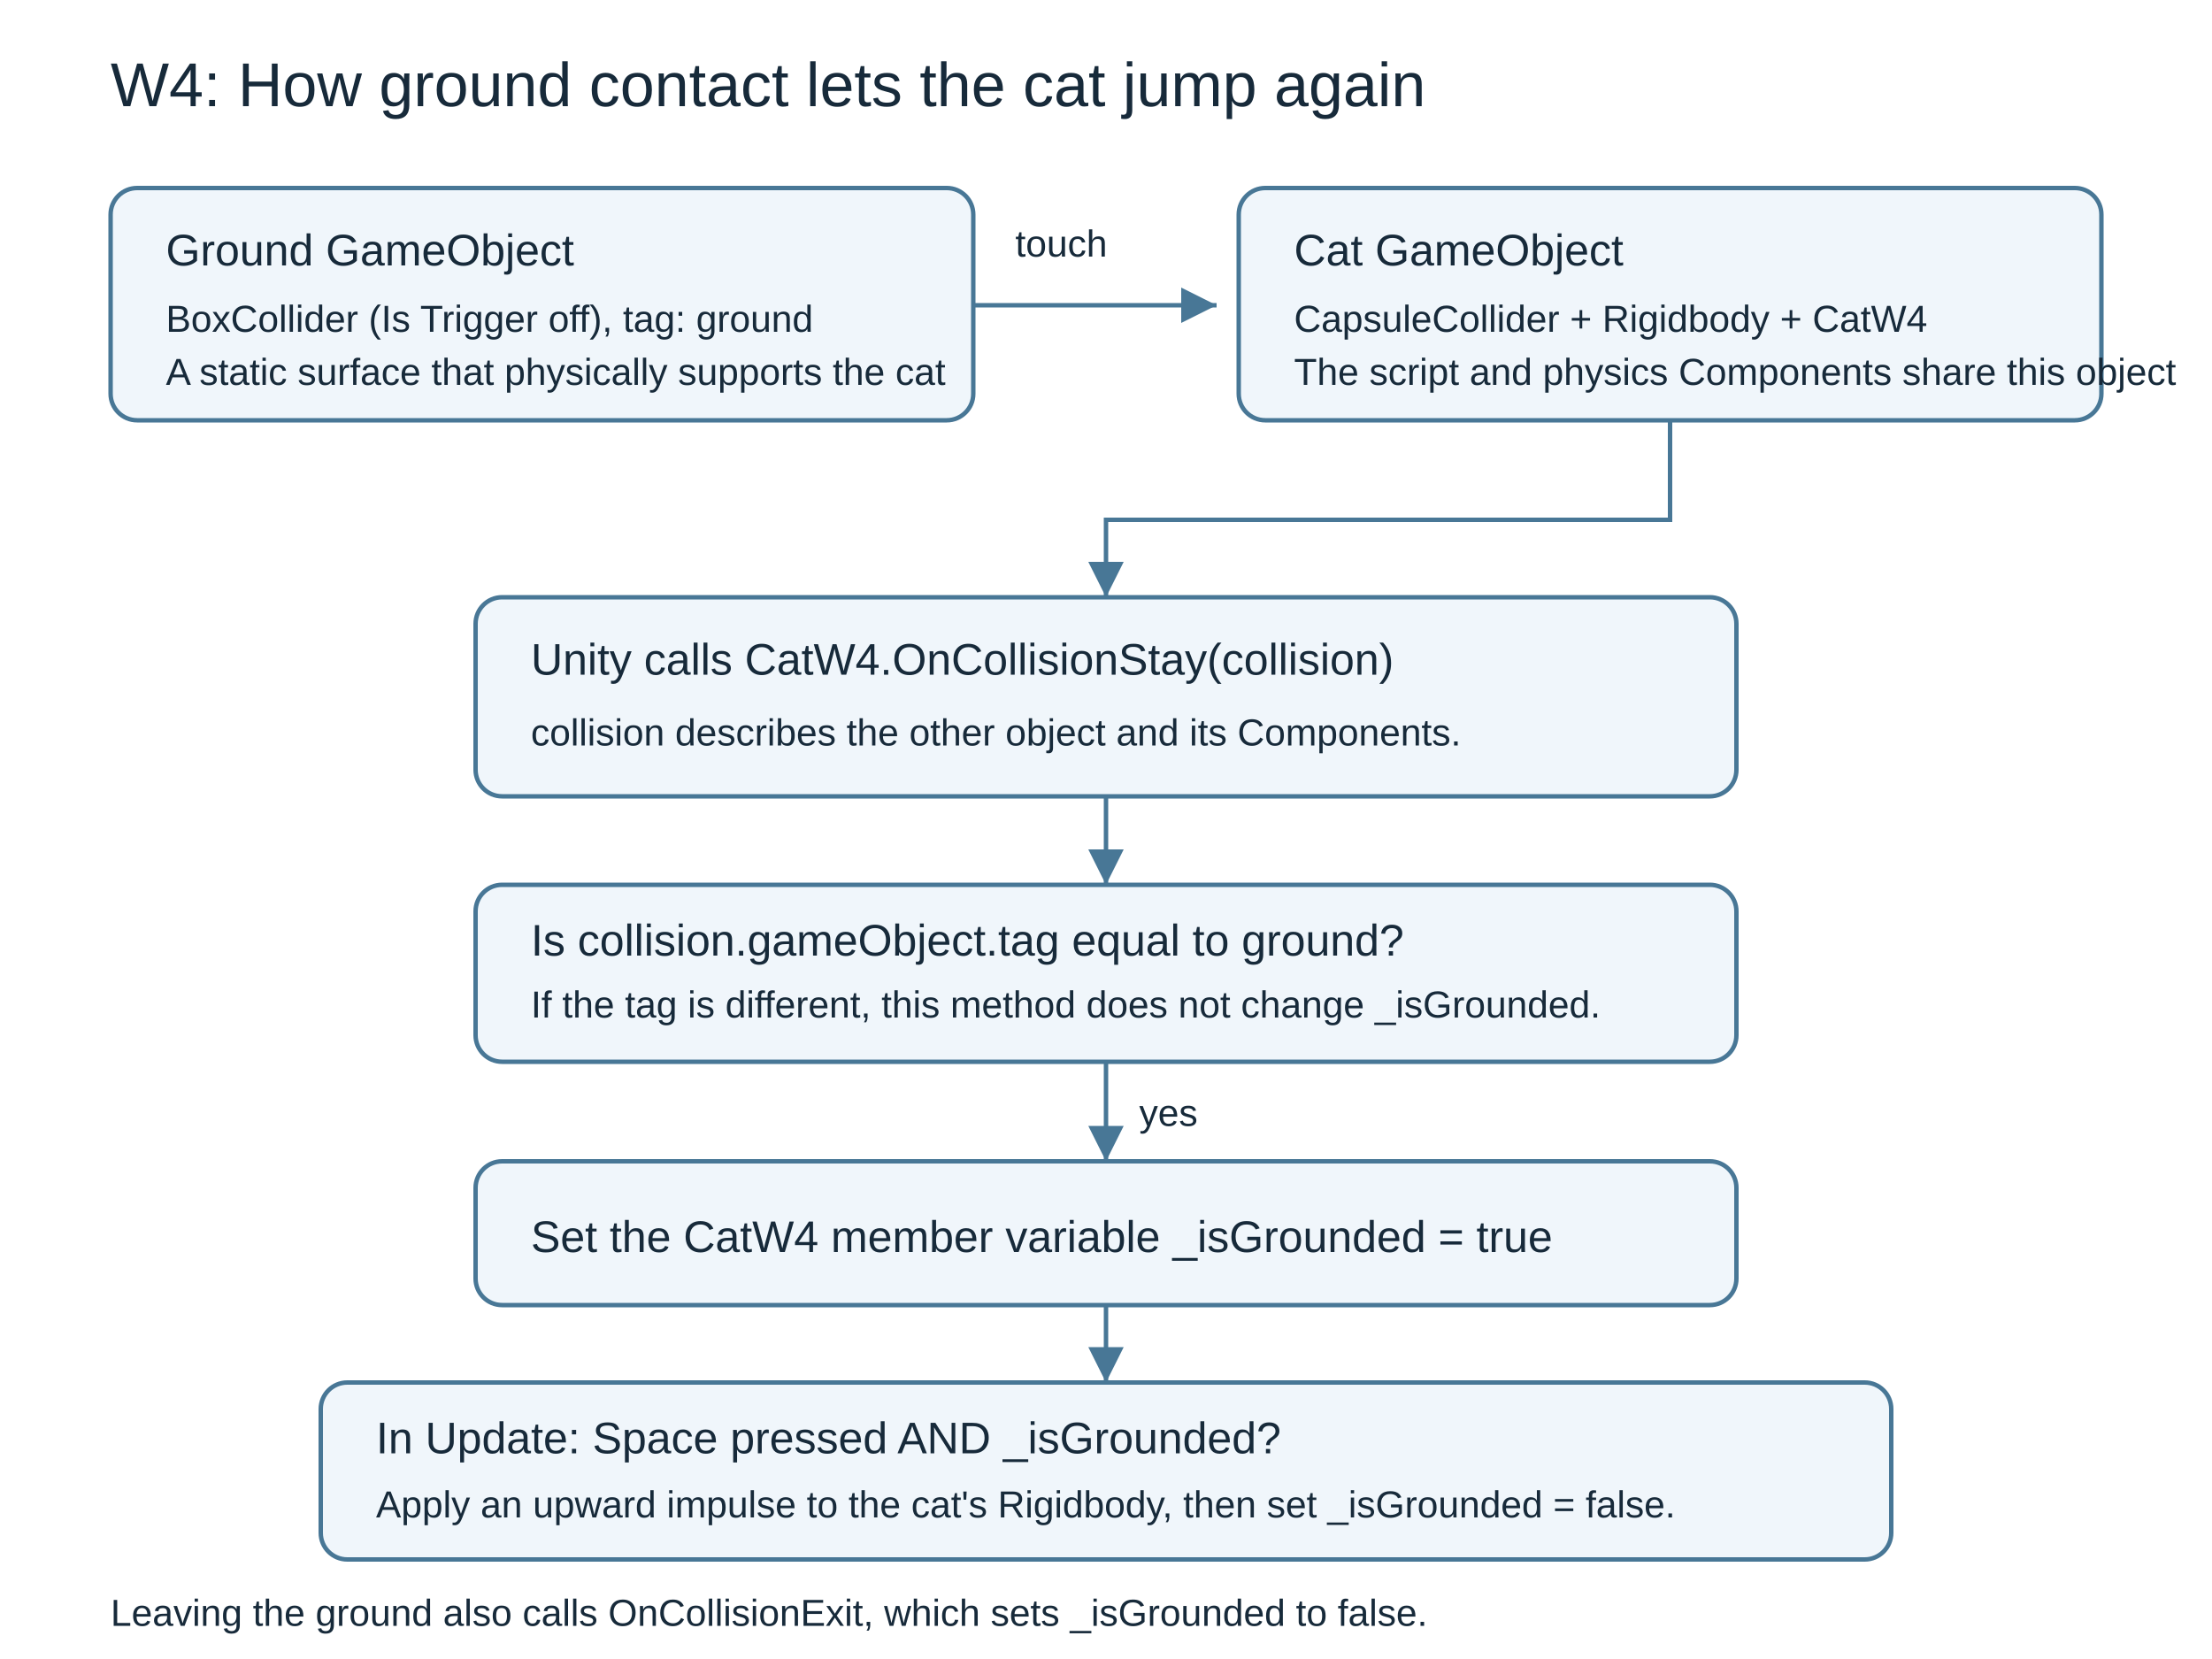
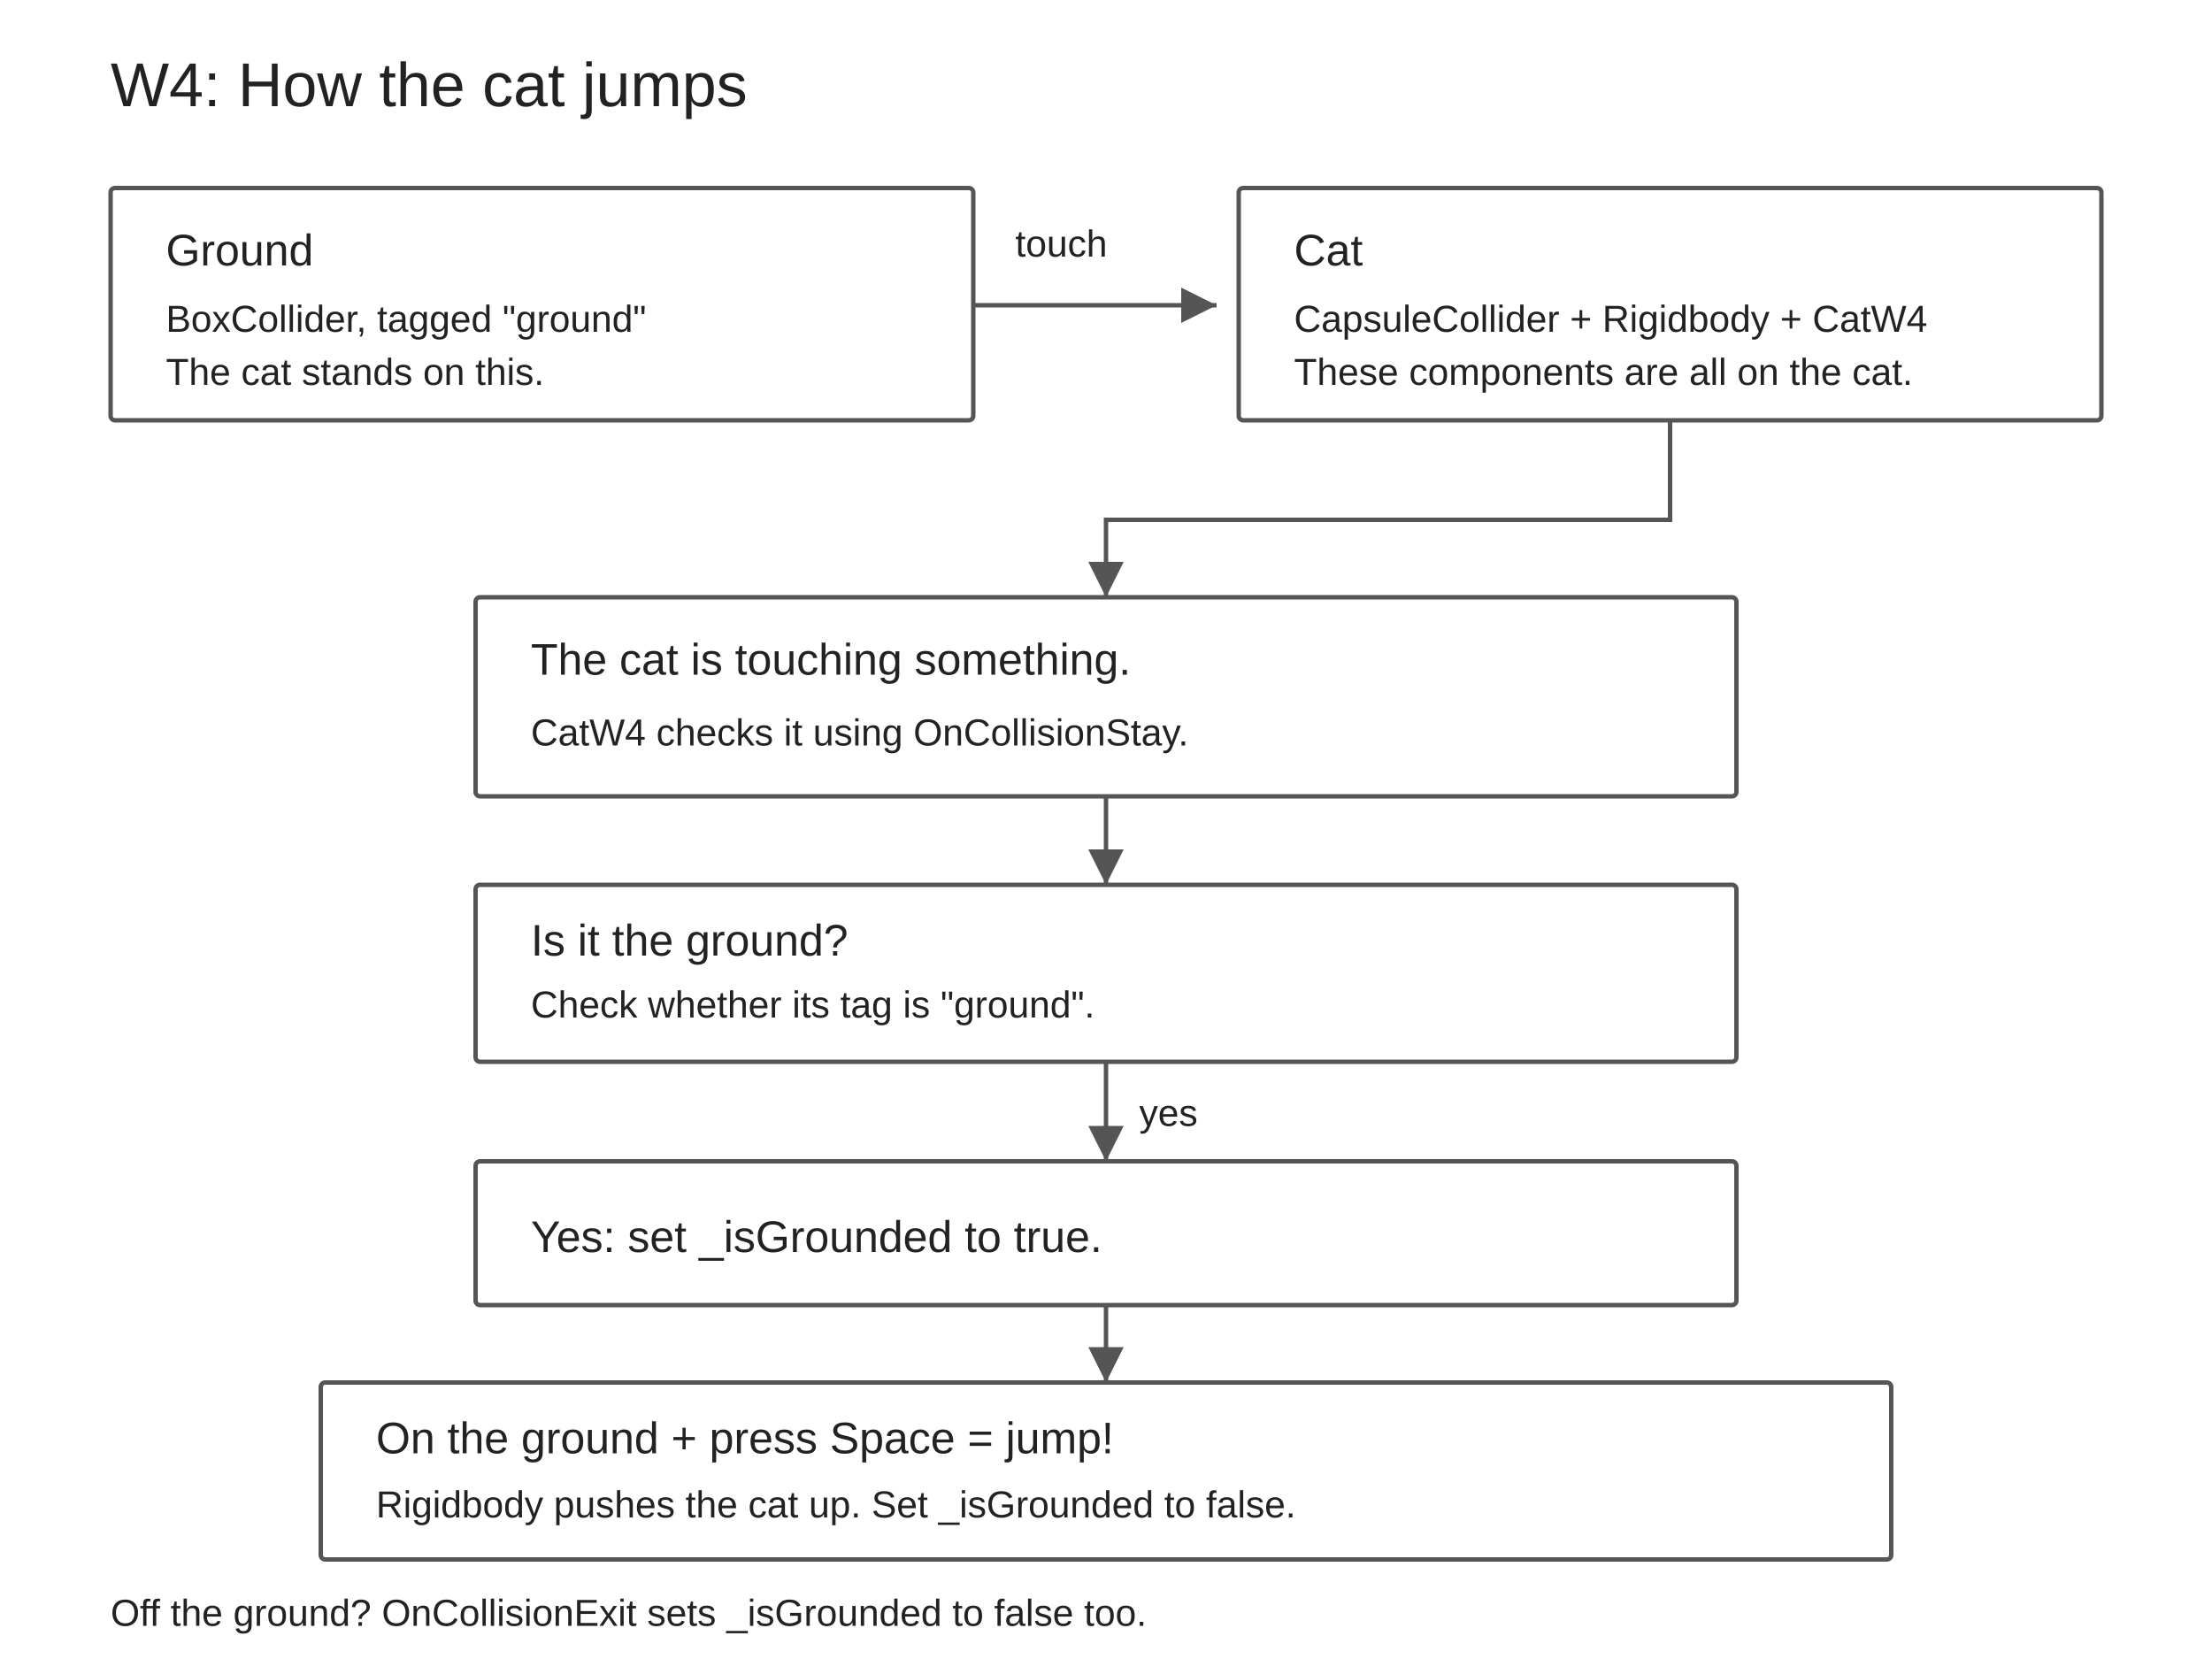
<svg xmlns="http://www.w3.org/2000/svg" width="1000" height="750" viewBox="0 0 1000 750">
  <rect width="1000" height="750" fill="white" />
-   <style>text{font-family:Arial,sans-serif;fill:#172a3a;font-size:20px}.title{font-size:28px}.small{font-size:17px}.box{fill:#f0f6fb;stroke:#487796;stroke-width:2}.arrow{fill:none;stroke:#487796;stroke-width:2;marker-end:url(#head)}</style>
+   <style>text{font-family:Arial,sans-serif;fill:#222222;font-size:20px}.title{font-size:28px}.small{font-size:17px}.box{fill:#ffffff;stroke:#555555;stroke-width:2}.arrow{fill:none;stroke:#555555;stroke-width:2;marker-end:url(#head)}</style>
  <defs>
    <marker id="head" markerWidth="9" markerHeight="9" refX="8" refY="4" orient="auto">
-       <path d="M0,0 L8,4 L0,8" fill="#487796" />
+       <path d="M0,0 L8,4 L0,8" fill="#555555" />
    </marker>
  </defs>
-   <text class="title" x="50" y="48">W4: How ground contact lets the cat jump again</text>
-   <rect class="box" x="50" y="85" width="390" height="105" rx="12" />
-   <text x="75" y="120">Ground GameObject</text>
-   <text class="small" x="75" y="150">BoxCollider (Is Trigger off), tag: ground</text>
-   <text class="small" x="75" y="174">A static surface that physically supports the cat</text>
-   <rect class="box" x="560" y="85" width="390" height="105" rx="12" />
-   <text x="585" y="120">Cat GameObject</text>
+   <text class="title" x="50" y="48">W4: How the cat jumps</text>
+   <rect class="box" x="50" y="85" width="390" height="105" rx="2" />
+   <text x="75" y="120">Ground</text>
+   <text class="small" x="75" y="150">BoxCollider, tagged "ground"</text>
+   <text class="small" x="75" y="174">The cat stands on this.</text>
+   <rect class="box" x="560" y="85" width="390" height="105" rx="2" />
+   <text x="585" y="120">Cat</text>
  <text class="small" x="585" y="150">CapsuleCollider + Rigidbody + CatW4</text>
-   <text class="small" x="585" y="174">The script and physics Components share this object</text>
+   <text class="small" x="585" y="174">These components are all on the cat.</text>
  <path class="arrow" d="M440 138 H550" />
  <text class="small" x="459" y="116">touch</text>
  <path class="arrow" d="M755 190 V235 H500 V270" />
-   <rect class="box" x="215" y="270" width="570" height="90" rx="12" />
-   <text x="240" y="305">Unity calls CatW4.OnCollisionStay(collision)</text>
-   <text class="small" x="240" y="337">collision describes the other object and its Components.</text>
+   <rect class="box" x="215" y="270" width="570" height="90" rx="2" />
+   <text x="240" y="305">The cat is touching something.</text>
+   <text class="small" x="240" y="337">CatW4 checks it using OnCollisionStay.</text>
  <path class="arrow" d="M500 360 V400" />
-   <rect class="box" x="215" y="400" width="570" height="80" rx="12" />
-   <text x="240" y="432">Is collision.gameObject.tag equal to ground?</text>
-   <text class="small" x="240" y="460">If the tag is different, this method does not change _isGrounded.</text>
+   <rect class="box" x="215" y="400" width="570" height="80" rx="2" />
+   <text x="240" y="432">Is it the ground?</text>
+   <text class="small" x="240" y="460">Check whether its tag is "ground".</text>
  <path class="arrow" d="M500 480 V525" />
  <text class="small" x="515" y="509">yes</text>
-   <rect class="box" x="215" y="525" width="570" height="65" rx="12" />
-   <text x="240" y="566">Set the CatW4 member variable _isGrounded = true</text>
+   <rect class="box" x="215" y="525" width="570" height="65" rx="2" />
+   <text x="240" y="566">Yes: set _isGrounded to true.</text>
  <path class="arrow" d="M500 590 V625" />
-   <rect class="box" x="145" y="625" width="710" height="80" rx="12" />
-   <text x="170" y="657">In Update: Space pressed AND _isGrounded?</text>
-   <text class="small" x="170" y="686">Apply an upward impulse to the cat's Rigidbody, then set _isGrounded = false.</text>
-   <text class="small" x="50" y="735">Leaving the ground also calls OnCollisionExit, which sets _isGrounded to false.</text>
+   <rect class="box" x="145" y="625" width="710" height="80" rx="2" />
+   <text x="170" y="657">On the ground + press Space = jump!</text>
+   <text class="small" x="170" y="686">Rigidbody pushes the cat up. Set _isGrounded to false.</text>
+   <text class="small" x="50" y="735">Off the ground? OnCollisionExit sets _isGrounded to false too.</text>
</svg>
